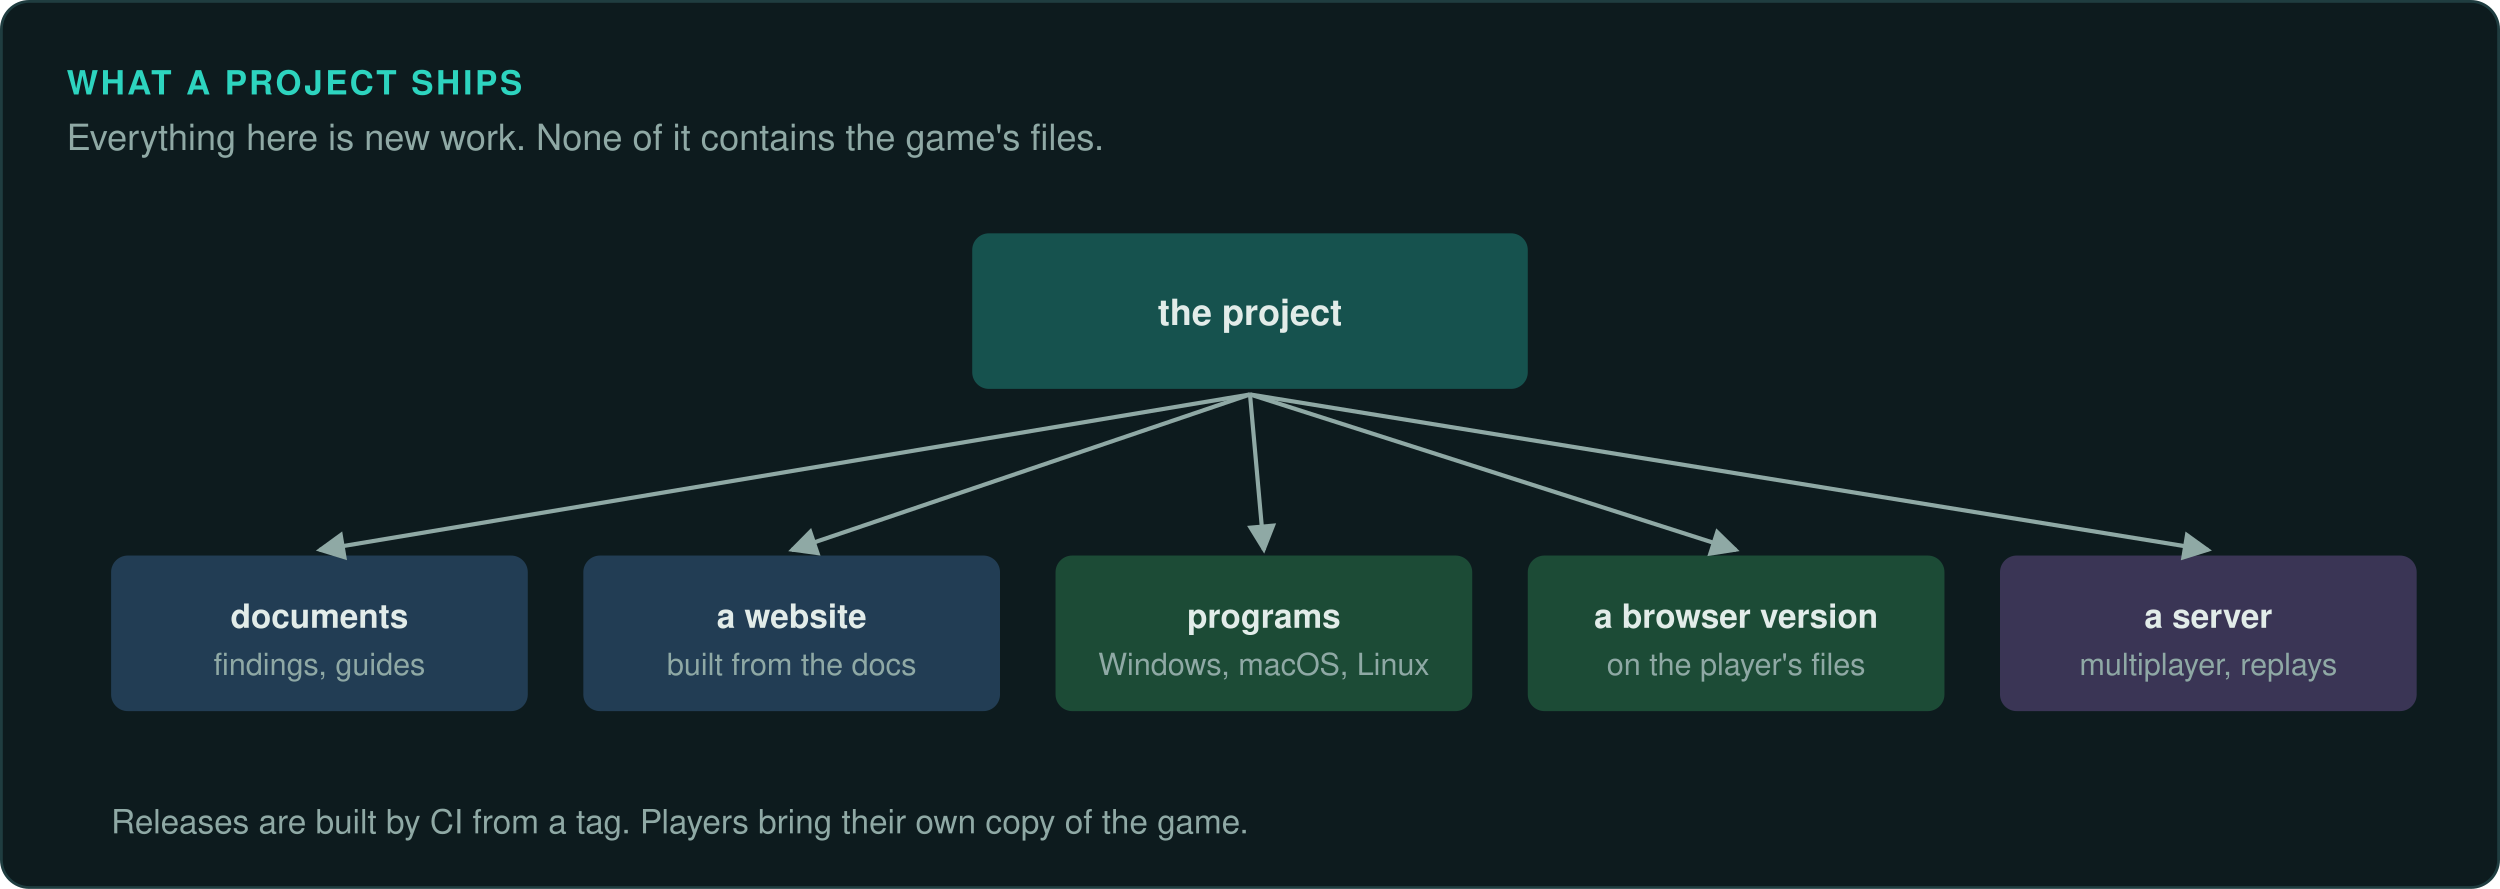
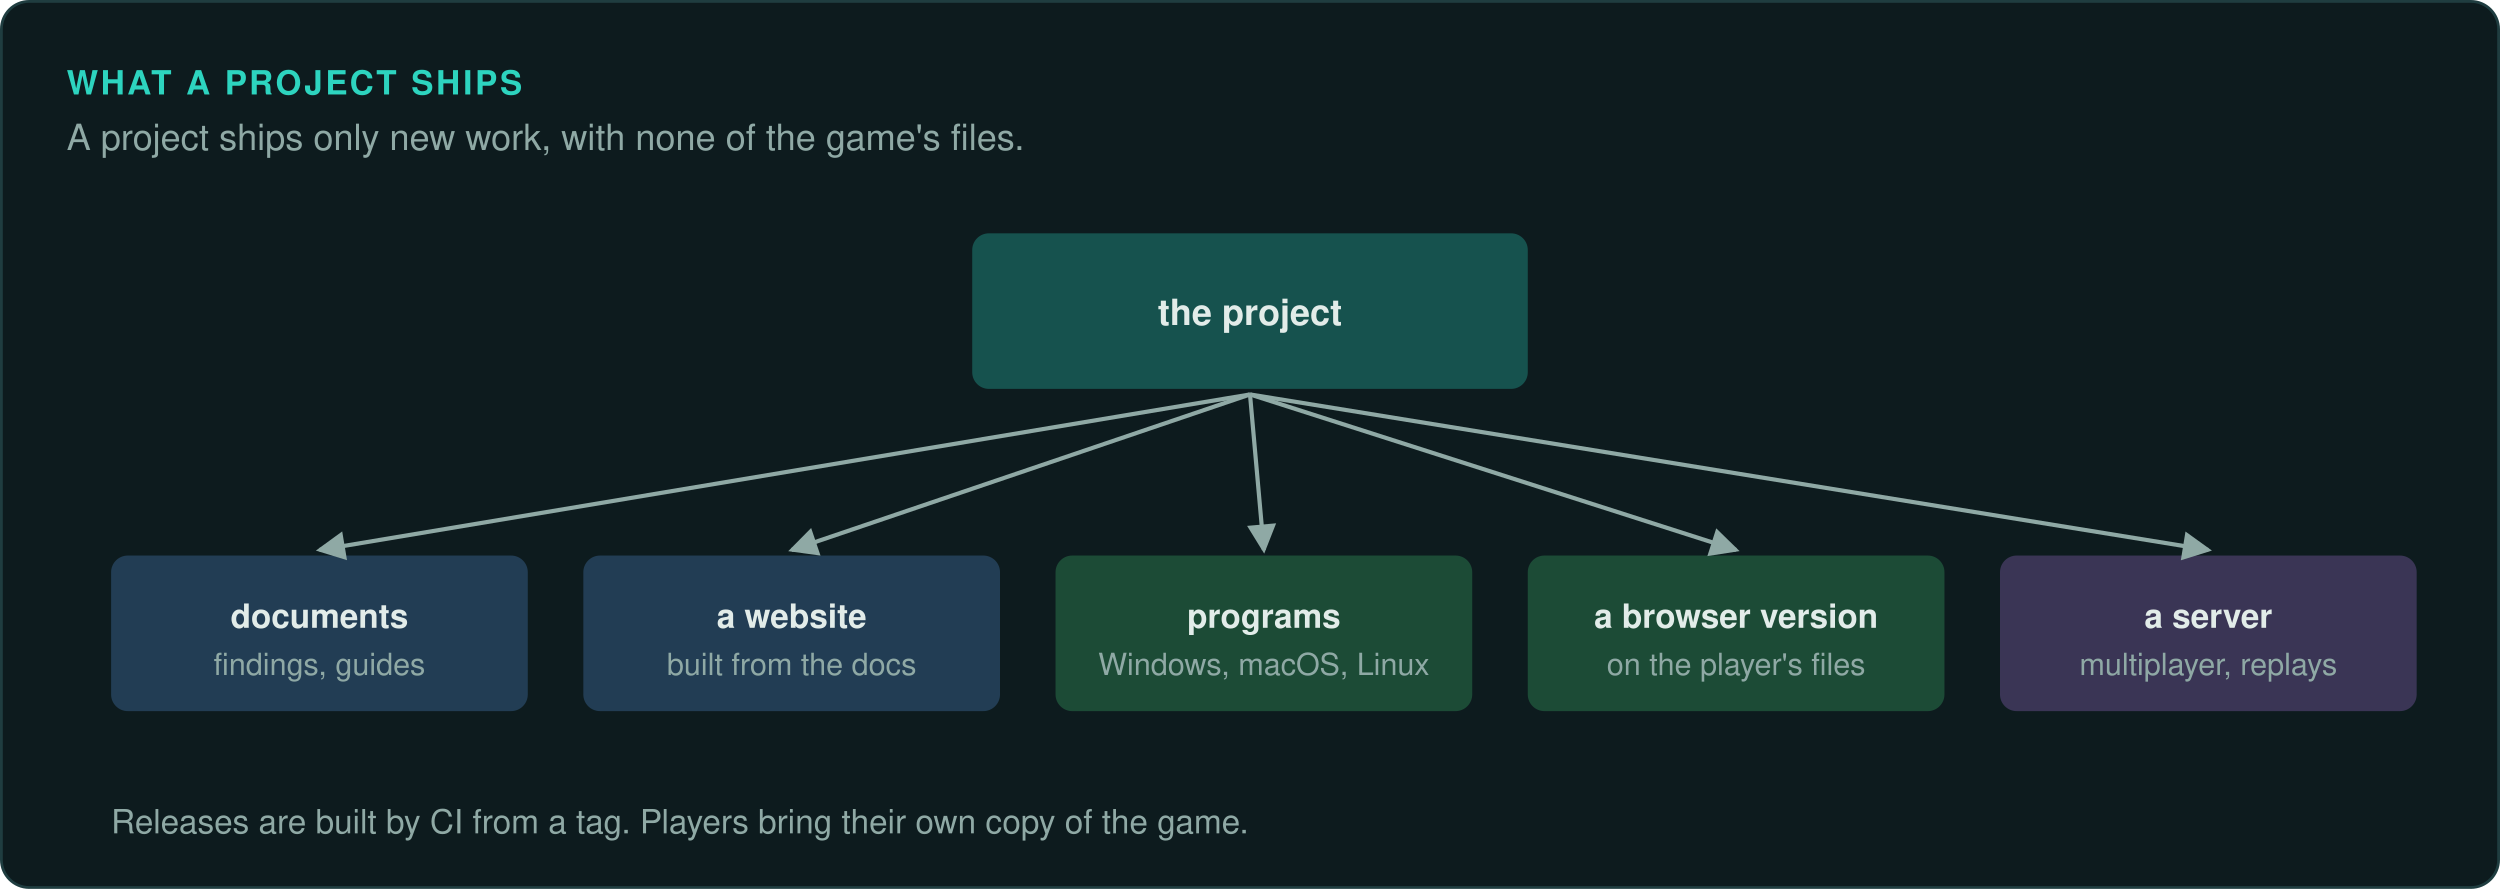
<svg xmlns="http://www.w3.org/2000/svg" width="900" height="320" viewBox="0 0 900 320" role="img" aria-label="What a project can ship: findings as documents and a website, the reimplementation as programs for each system, a browser version and a server, and tools for players">
  <rect x="0.5" y="0.5" width="899" height="319" rx="10" fill="#0d1b1e" stroke="#1f3d40" />
  <defs>
    <marker id="arrow" viewBox="0 0 8 8" refX="7" refY="4" markerWidth="7" markerHeight="7" orient="auto">
      <path d="M0 0L8 4L0 8z" fill="#8fa9a5" />
    </marker>
  </defs>
  <text x="24.0" y="34.0" font-family="ui-sans-serif, -apple-system, 'Segoe UI', Helvetica, Arial, sans-serif" font-size="12" font-weight="600" fill="#2dd4bf" text-anchor="start" letter-spacing="0.08em">WHAT A PROJECT SHIPS</text>
-   <text x="24.0" y="54.0" font-family="ui-sans-serif, -apple-system, 'Segoe UI', Helvetica, Arial, sans-serif" font-size="13" font-weight="400" fill="#8fa9a5" text-anchor="start">Everything here is new work. None of it contains the game's files.</text>
+   <text x="24.0" y="54.0" font-family="ui-sans-serif, -apple-system, 'Segoe UI', Helvetica, Arial, sans-serif" font-size="13" font-weight="400" fill="#8fa9a5" text-anchor="start">A project ships only new work, with none of the game's files.</text>
  <rect x="350.0" y="84.0" width="200.0" height="56.0" rx="6" fill="#2dd4bf" stroke="none" fill-opacity="0.3" />
  <text x="450.0" y="117.0" font-family="ui-sans-serif, -apple-system, 'Segoe UI', Helvetica, Arial, sans-serif" font-size="13" font-weight="600" fill="#e2ece9" text-anchor="middle">the project</text>
  <rect x="40.0" y="200.0" width="150.0" height="56.0" rx="6" fill="#60a5fa" stroke="none" fill-opacity="0.25" />
  <text x="115.0" y="226.0" font-family="ui-sans-serif, -apple-system, 'Segoe UI', Helvetica, Arial, sans-serif" font-size="12" font-weight="600" fill="#e2ece9" text-anchor="middle">documents</text>
  <text x="115.0" y="243.0" font-family="ui-sans-serif, -apple-system, 'Segoe UI', Helvetica, Arial, sans-serif" font-size="11" font-weight="400" fill="#8fa9a5" text-anchor="middle">findings, guides</text>
  <path d="M450.0 142.0L115.0 198.0" stroke="#8fa9a5" stroke-width="1.5" fill="none" marker-end="url(#arrow)" />
  <rect x="210.0" y="200.0" width="150.0" height="56.0" rx="6" fill="#60a5fa" stroke="none" fill-opacity="0.25" />
  <text x="285.0" y="226.0" font-family="ui-sans-serif, -apple-system, 'Segoe UI', Helvetica, Arial, sans-serif" font-size="12" font-weight="600" fill="#e2ece9" text-anchor="middle">a website</text>
  <text x="285.0" y="243.0" font-family="ui-sans-serif, -apple-system, 'Segoe UI', Helvetica, Arial, sans-serif" font-size="11" font-weight="400" fill="#8fa9a5" text-anchor="middle">built from the docs</text>
  <path d="M450.0 142.0L285.0 198.0" stroke="#8fa9a5" stroke-width="1.5" fill="none" marker-end="url(#arrow)" />
  <rect x="380.0" y="200.0" width="150.0" height="56.0" rx="6" fill="#4ade80" stroke="none" fill-opacity="0.25" />
  <text x="455.0" y="226.0" font-family="ui-sans-serif, -apple-system, 'Segoe UI', Helvetica, Arial, sans-serif" font-size="12" font-weight="600" fill="#e2ece9" text-anchor="middle">programs</text>
  <text x="455.0" y="243.0" font-family="ui-sans-serif, -apple-system, 'Segoe UI', Helvetica, Arial, sans-serif" font-size="11" font-weight="400" fill="#8fa9a5" text-anchor="middle">Windows, macOS, Linux</text>
  <path d="M450.0 142.0L455.0 198.0" stroke="#8fa9a5" stroke-width="1.5" fill="none" marker-end="url(#arrow)" />
  <rect x="550.0" y="200.0" width="150.0" height="56.0" rx="6" fill="#4ade80" stroke="none" fill-opacity="0.25" />
  <text x="625.0" y="226.0" font-family="ui-sans-serif, -apple-system, 'Segoe UI', Helvetica, Arial, sans-serif" font-size="12" font-weight="600" fill="#e2ece9" text-anchor="middle">a browser version</text>
  <text x="625.0" y="243.0" font-family="ui-sans-serif, -apple-system, 'Segoe UI', Helvetica, Arial, sans-serif" font-size="11" font-weight="400" fill="#8fa9a5" text-anchor="middle">on the player's files</text>
  <path d="M450.0 142.0L625.0 198.0" stroke="#8fa9a5" stroke-width="1.5" fill="none" marker-end="url(#arrow)" />
  <rect x="720.0" y="200.0" width="150.0" height="56.0" rx="6" fill="#c084fc" stroke="none" fill-opacity="0.25" />
  <text x="795.0" y="226.0" font-family="ui-sans-serif, -apple-system, 'Segoe UI', Helvetica, Arial, sans-serif" font-size="12" font-weight="600" fill="#e2ece9" text-anchor="middle">a server</text>
  <text x="795.0" y="243.0" font-family="ui-sans-serif, -apple-system, 'Segoe UI', Helvetica, Arial, sans-serif" font-size="11" font-weight="400" fill="#8fa9a5" text-anchor="middle">multiplayer, replays</text>
  <path d="M450.0 142.0L795.0 198.0" stroke="#8fa9a5" stroke-width="1.5" fill="none" marker-end="url(#arrow)" />
  <text x="40.0" y="300.0" font-family="ui-sans-serif, -apple-system, 'Segoe UI', Helvetica, Arial, sans-serif" font-size="12" font-weight="400" fill="#8fa9a5" text-anchor="start">Releases are built by CI from a tag. Players bring their own copy of the game.</text>
</svg>
